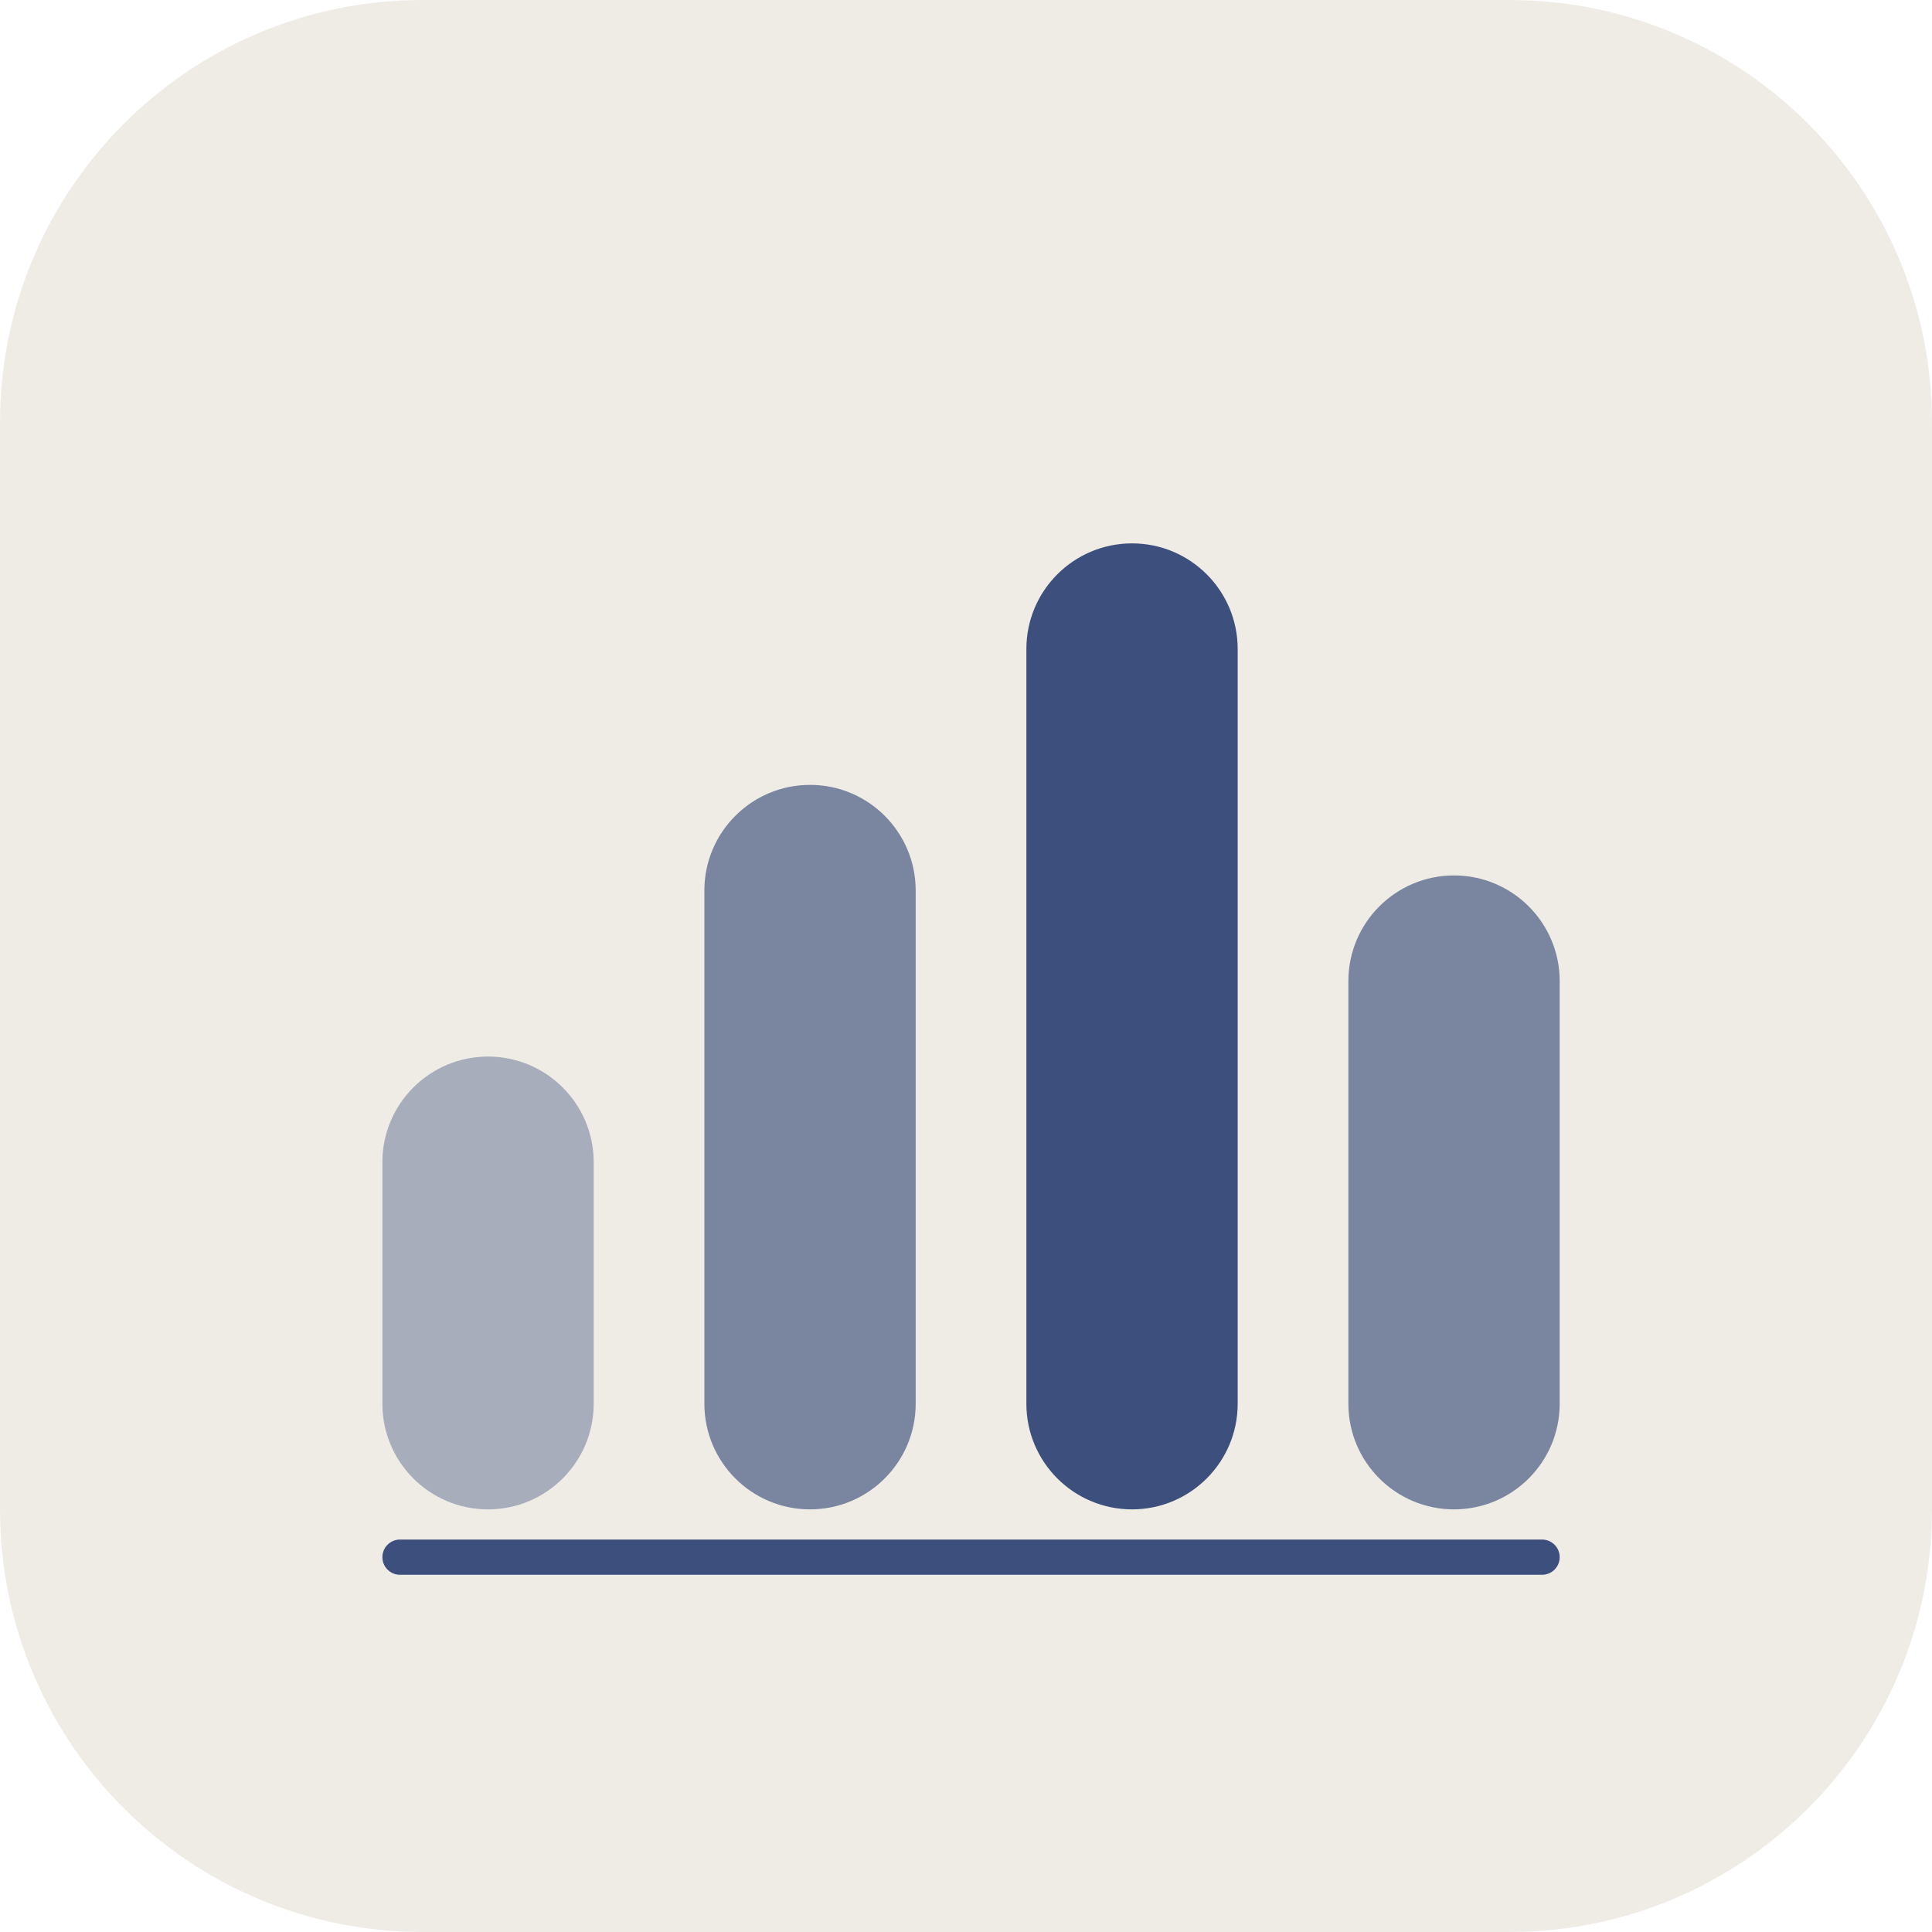
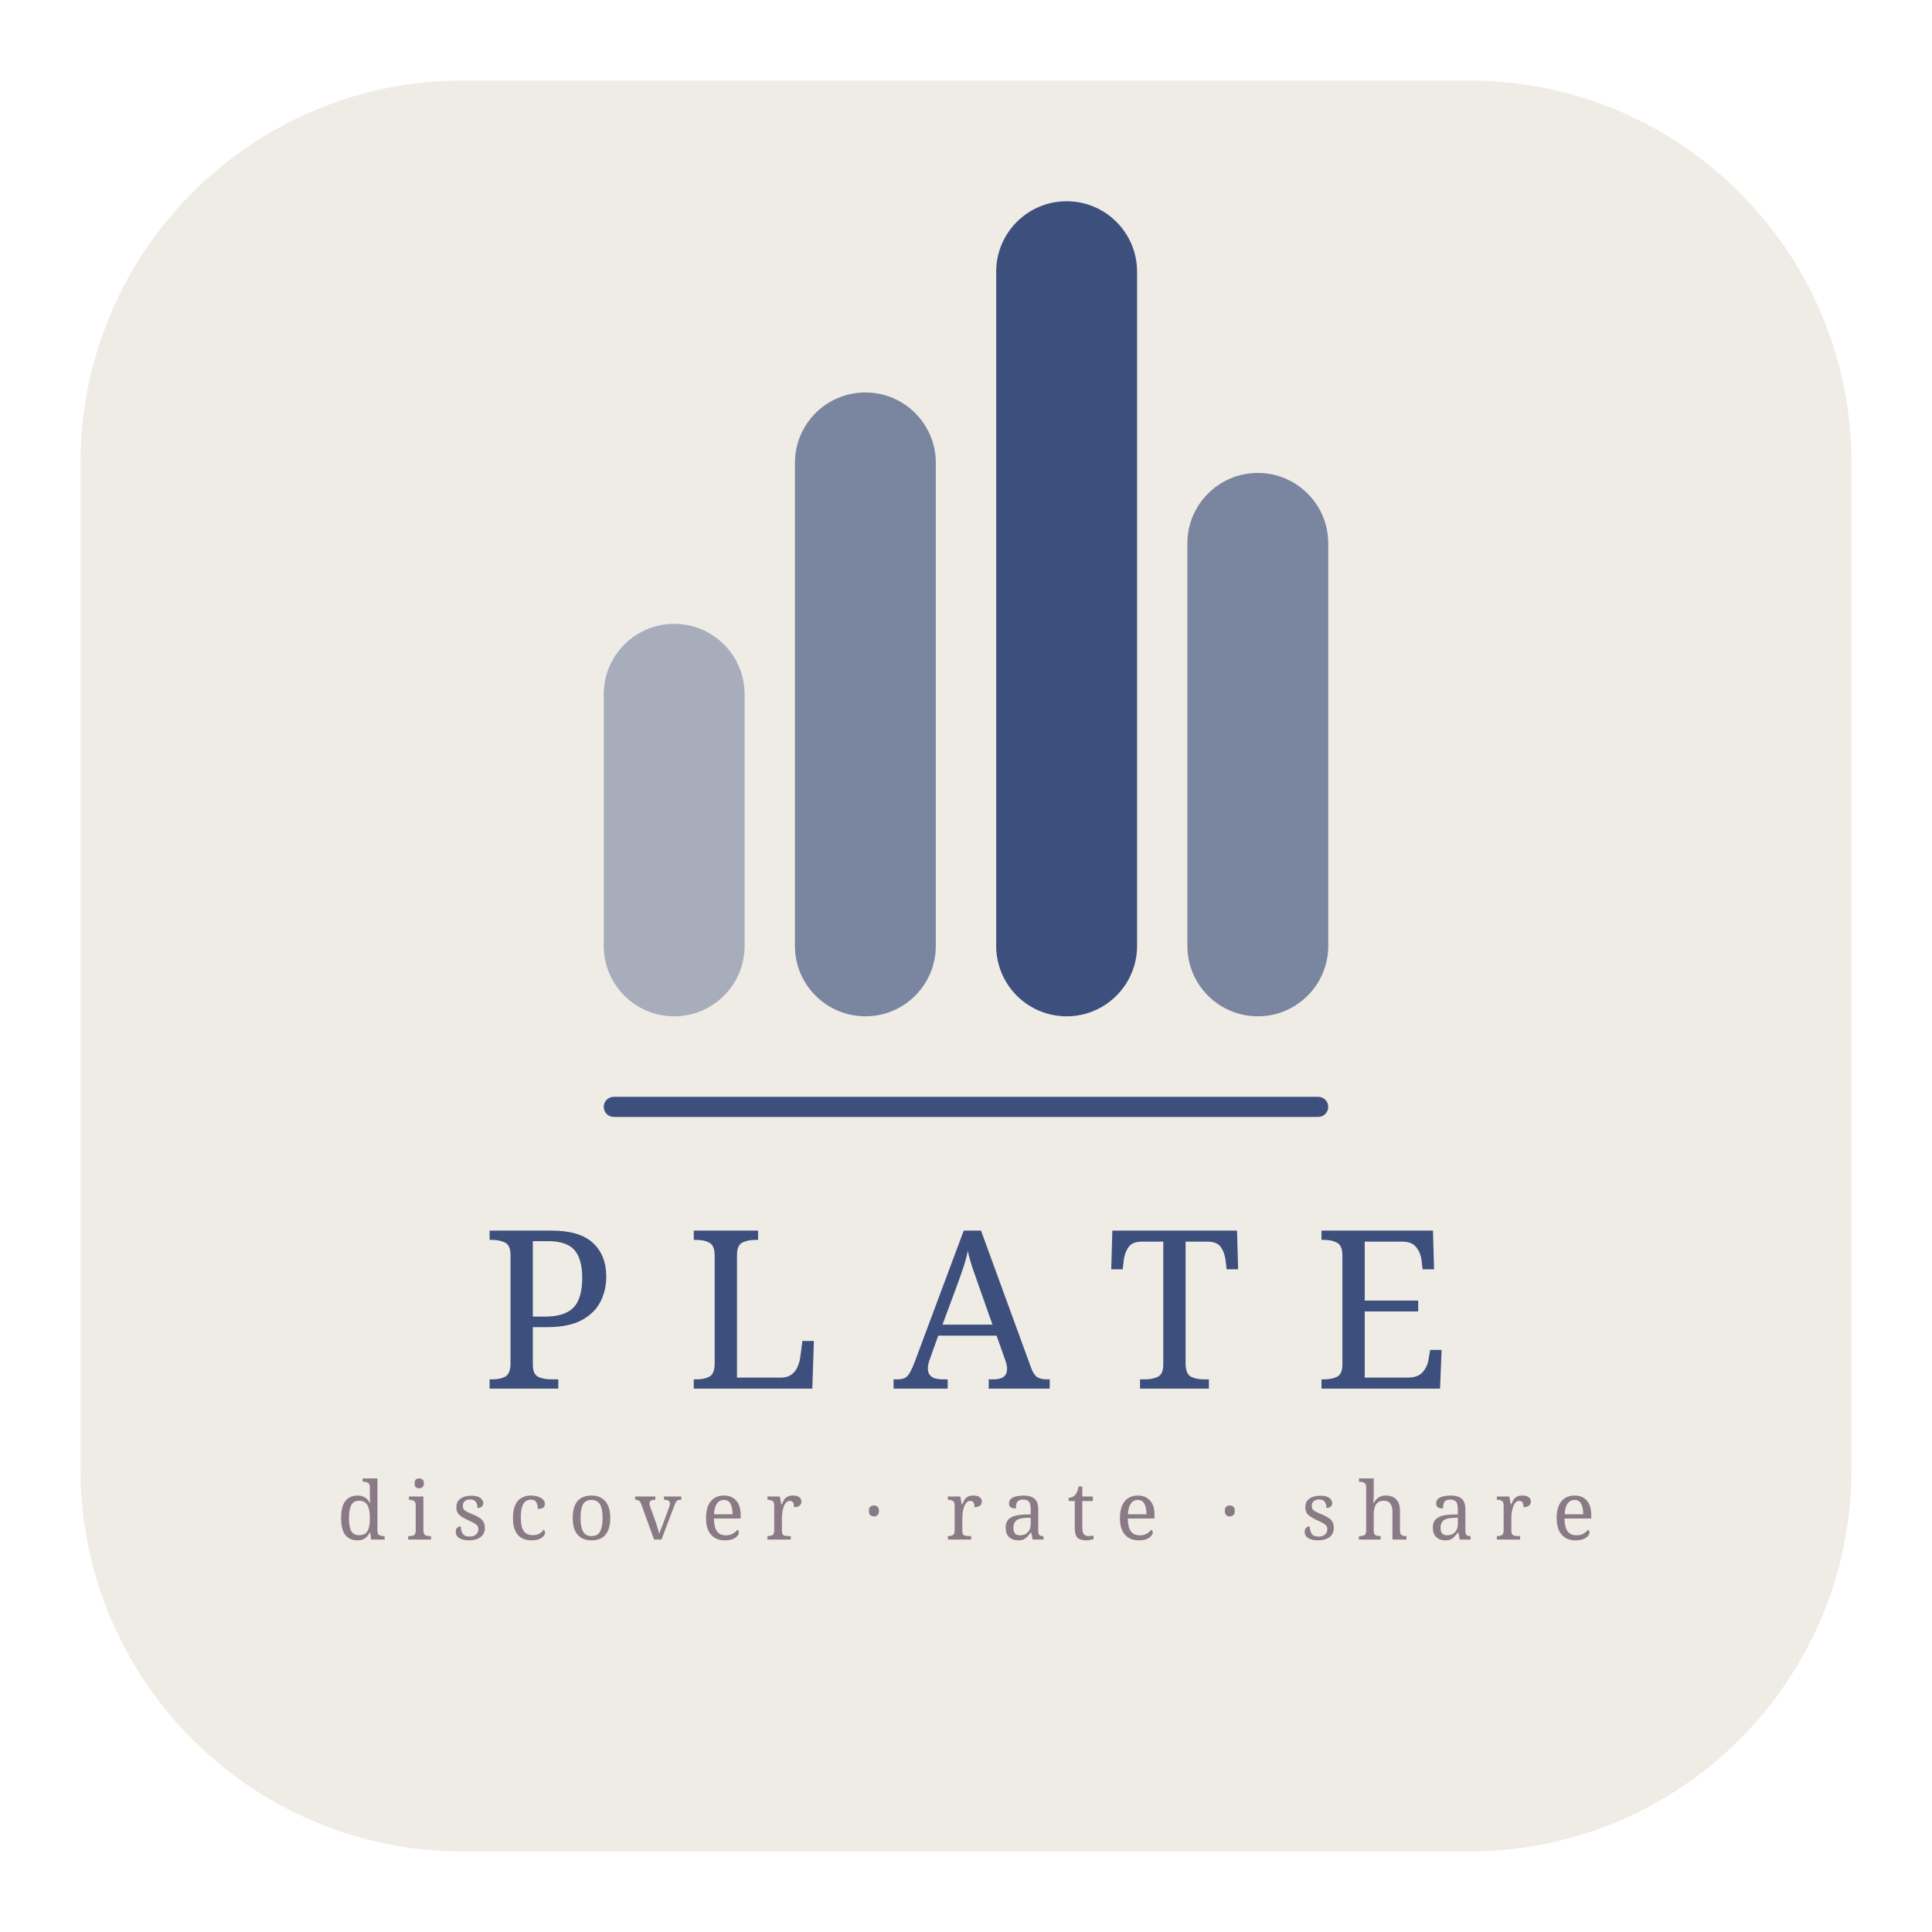
<svg xmlns="http://www.w3.org/2000/svg" viewBox="0 0 192 192" width="192" height="192">
  <defs>
-     <filter id="s" x="-20%" y="-20%" width="140%" height="140%">
-       <feDropShadow dx="5" dy="5" stdDeviation="7" flood-color="rgba(0,0,0,0.09)" />
-       <feDropShadow dx="-4" dy="-4" stdDeviation="6" flood-color="rgba(255,255,255,0.95)" />
+     <filter id="s">
+       <feDropShadow dx="4" dy="4" stdDeviation="6" flood-color="rgba(0,0,0,0.09)" />
+       <feDropShadow dx="-3" dy="-3" stdDeviation="5" flood-color="rgba(255,255,255,0.95)" />
    </filter>
  </defs>
-   <rect width="192" height="192" rx="42" fill="#EFECE6" filter="url(#s)" />
-   <rect x="38" y="105" width="21" height="45" rx="10.5" fill="#3D4F7C" fill-opacity="0.40" />
-   <rect x="70" y="78" width="21" height="72" rx="10.5" fill="#3D4F7C" fill-opacity="0.65" />
-   <rect x="102" y="54" width="21" height="96" rx="10.5" fill="#3D4F7C" fill-opacity="1.00" />
-   <rect x="134" y="87" width="21" height="63" rx="10.5" fill="#3D4F7C" fill-opacity="0.65" />
-   <rect x="38" y="153" width="117" height="3.5" rx="1.75" fill="#3D4F7C" />
+   <rect x="8" y="8" width="176" height="176" rx="38" fill="#EFECE6" filter="url(#s)" />
+   <rect x="60" y="62" width="14" height="39" rx="7" fill="#3D4F7C" fill-opacity="0.40" />
+   <rect x="79" y="39" width="14" height="62" rx="7" fill="#3D4F7C" fill-opacity="0.65" />
+   <rect x="99" y="20" width="14" height="81" rx="7" fill="#3D4F7C" fill-opacity="1.00" />
+   <rect x="118" y="47" width="14" height="54" rx="7" fill="#3D4F7C" fill-opacity="0.65" />
+   <rect x="60" y="109" width="72" height="2" rx="1" fill="#3D4F7C" />
+   <text x="96" y="138" text-anchor="middle" font-family="Georgia, serif" font-size="22" font-weight="400" fill="#3D4F7C" letter-spacing="7">PLATE</text>
+   <text x="96" y="153" text-anchor="middle" font-family="Georgia, serif" font-size="8" font-weight="400" fill="#8A7A85" letter-spacing="2">discover · rate · share</text>
</svg>
